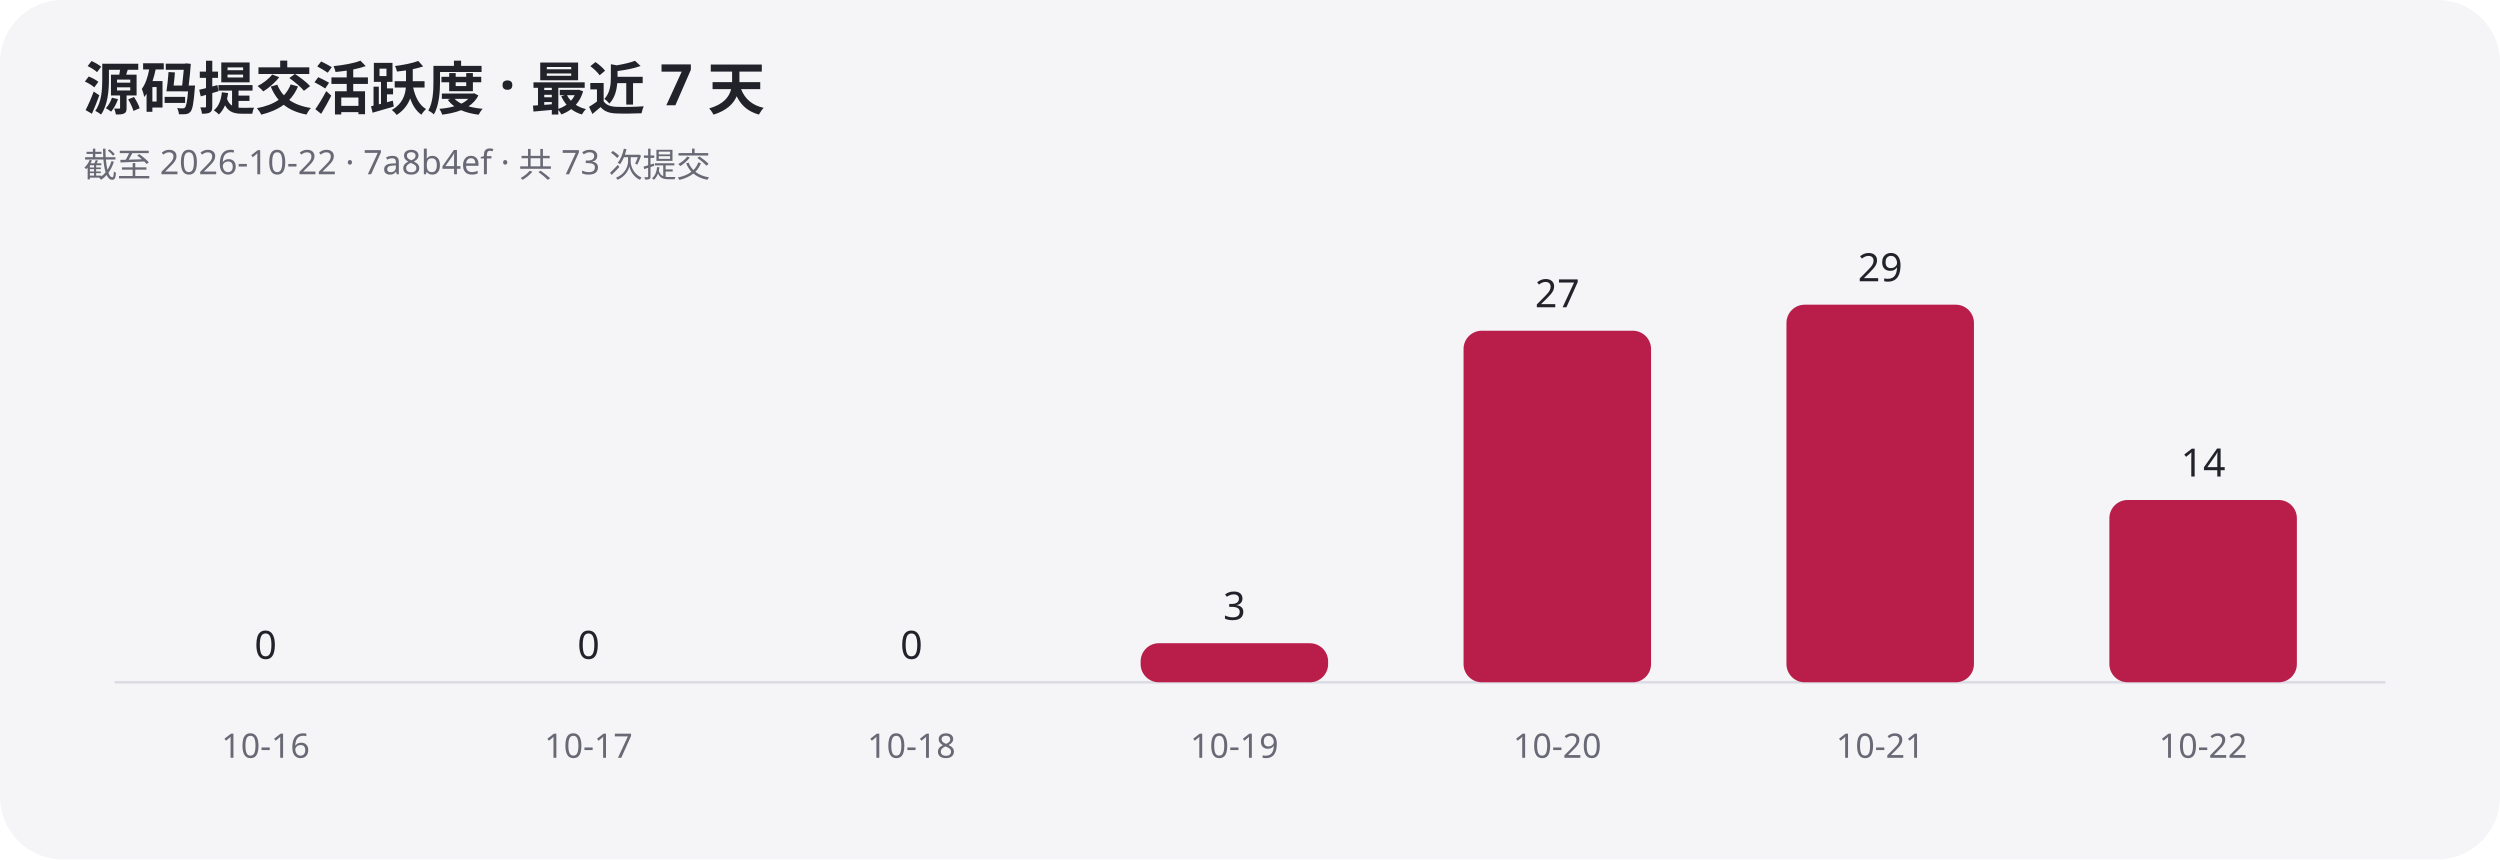
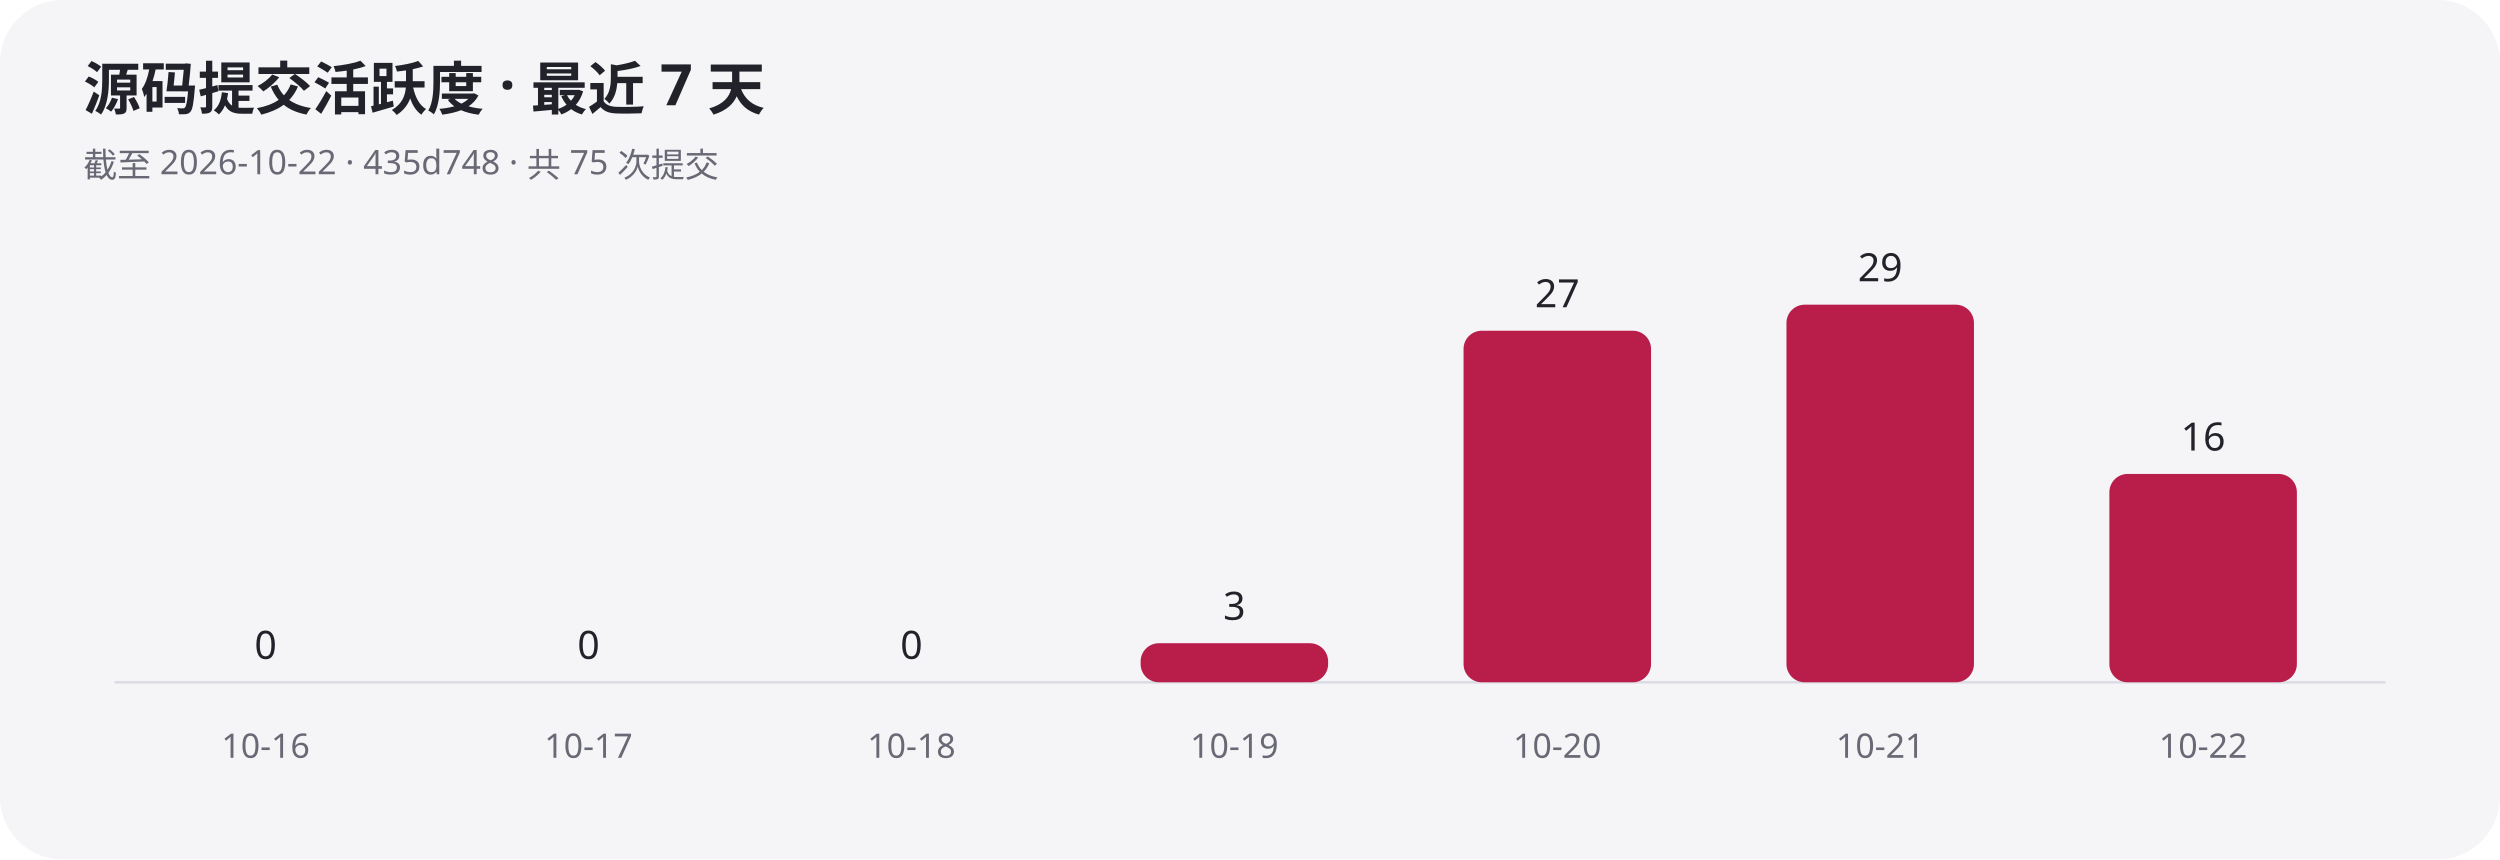
<svg xmlns="http://www.w3.org/2000/svg" width="960" height="330" viewBox="0 0 960 330" role="img" aria-labelledby="title desc">
  <rect width="960" height="330" rx="24" fill="#F5F5F8" />
  <g font-family="system-ui, sans-serif" fill="#22232A">
    <text x="32" y="42" font-size="22" font-weight="650">源码提交活跃度 · 最近 7 天</text>
-     <text x="32" y="68" font-size="13" fill="#686974">截至 2026-10-22 · 7a8b4ef · 共 73 次提交</text>
+     <text x="32" y="68" font-size="13" fill="#686974">截至 2026-10-22 · 435d748 · 共 75 次提交</text>
    <line x1="44" y1="262" x2="916" y2="262" stroke="#DCDCE4" />
    <rect x="66" y="262.0" width="72" height="0.0" rx="7" fill="#B91E4B" />
    <text x="102" y="253.0" font-size="15" text-anchor="middle">0</text>
    <text x="102" y="291" font-size="13" text-anchor="middle" fill="#686974">10-16</text>
    <rect x="190" y="262.0" width="72" height="0.0" rx="7" fill="#B91E4B" />
    <text x="226" y="253.0" font-size="15" text-anchor="middle">0</text>
    <text x="226" y="291" font-size="13" text-anchor="middle" fill="#686974">10-17</text>
    <rect x="314" y="262.0" width="72" height="0.0" rx="7" fill="#B91E4B" />
    <text x="350" y="253.0" font-size="15" text-anchor="middle">0</text>
    <text x="350" y="291" font-size="13" text-anchor="middle" fill="#686974">10-18</text>
    <rect x="438" y="247.0" width="72" height="15.0" rx="7" fill="#B91E4B" />
    <text x="474" y="238.0" font-size="15" text-anchor="middle">3</text>
    <text x="474" y="291" font-size="13" text-anchor="middle" fill="#686974">10-19</text>
    <rect x="562" y="127.0" width="72" height="135.0" rx="7" fill="#B91E4B" />
    <text x="598" y="118.0" font-size="15" text-anchor="middle">27</text>
    <text x="598" y="291" font-size="13" text-anchor="middle" fill="#686974">10-20</text>
    <rect x="686" y="117.0" width="72" height="145.0" rx="7" fill="#B91E4B" />
    <text x="722" y="108.0" font-size="15" text-anchor="middle">29</text>
    <text x="722" y="291" font-size="13" text-anchor="middle" fill="#686974">10-21</text>
-     <rect x="810" y="192.0" width="72" height="70.0" rx="7" fill="#B91E4B" />
-     <text x="846" y="183.0" font-size="15" text-anchor="middle">14</text>
+     <rect x="810" y="182.0" width="72" height="80.0" rx="7" fill="#B91E4B" />
+     <text x="846" y="173.0" font-size="15" text-anchor="middle">16</text>
    <text x="846" y="291" font-size="13" text-anchor="middle" fill="#686974">10-22</text>
  </g>
</svg>
